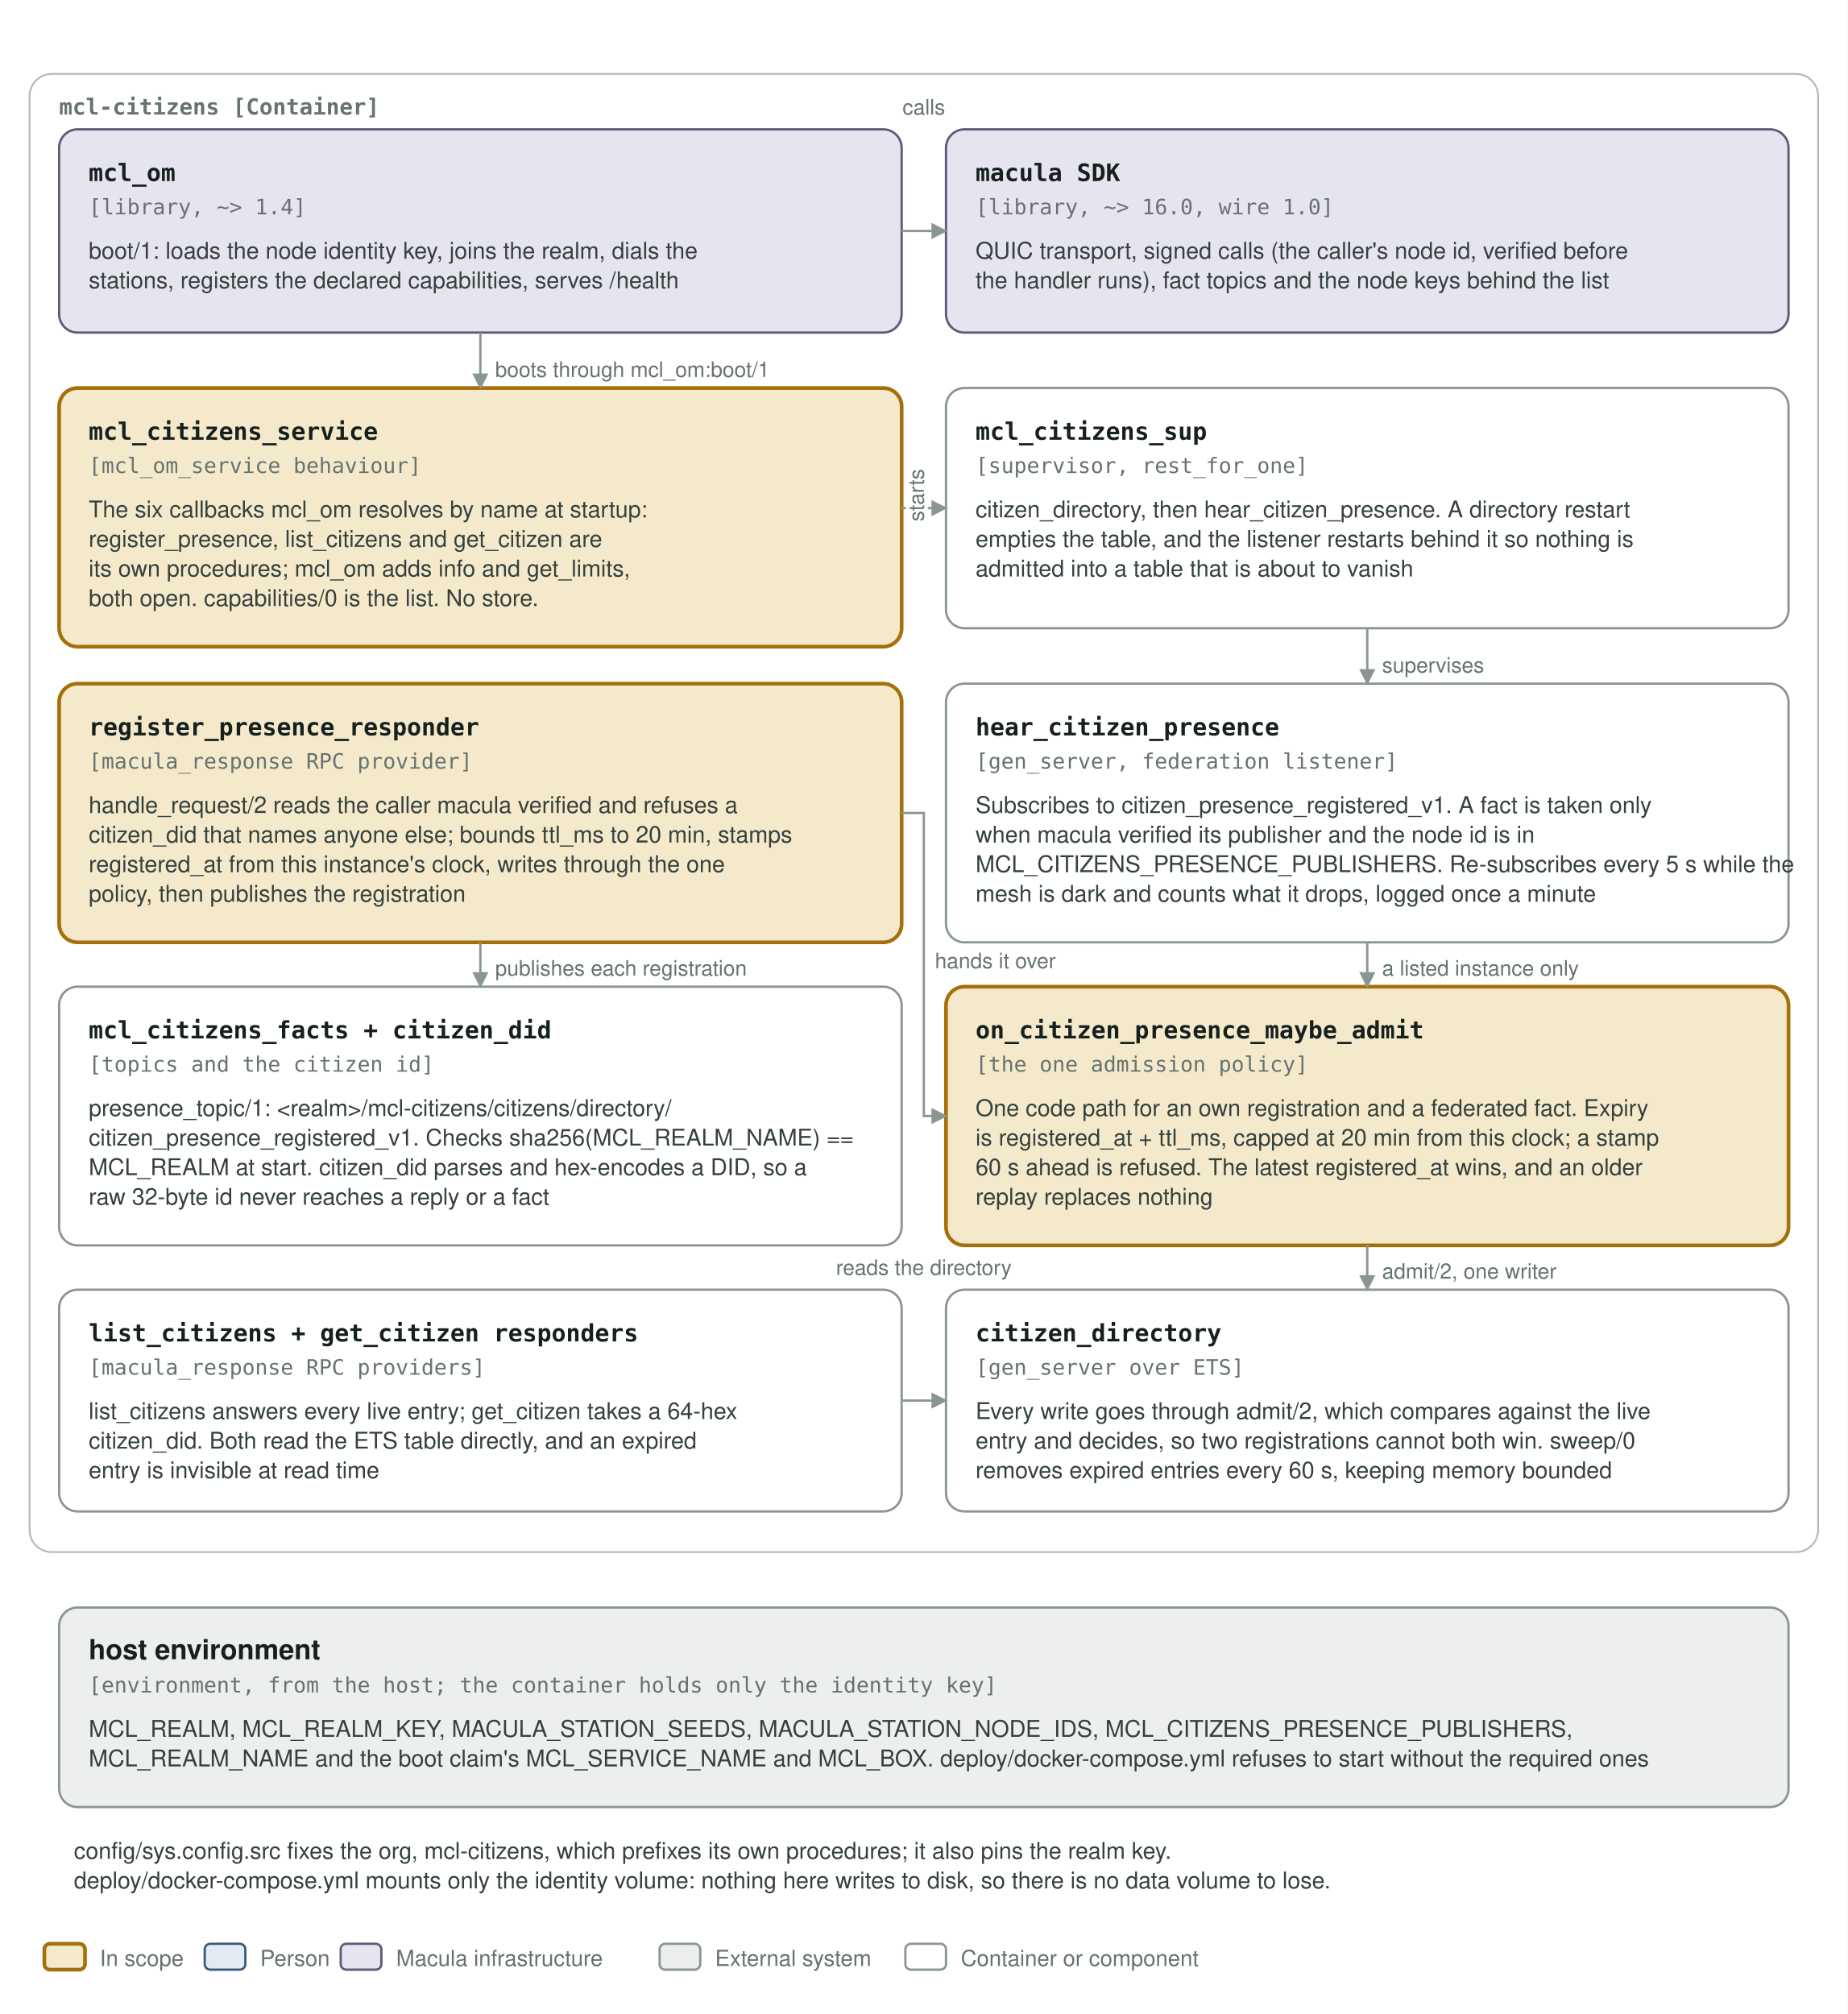
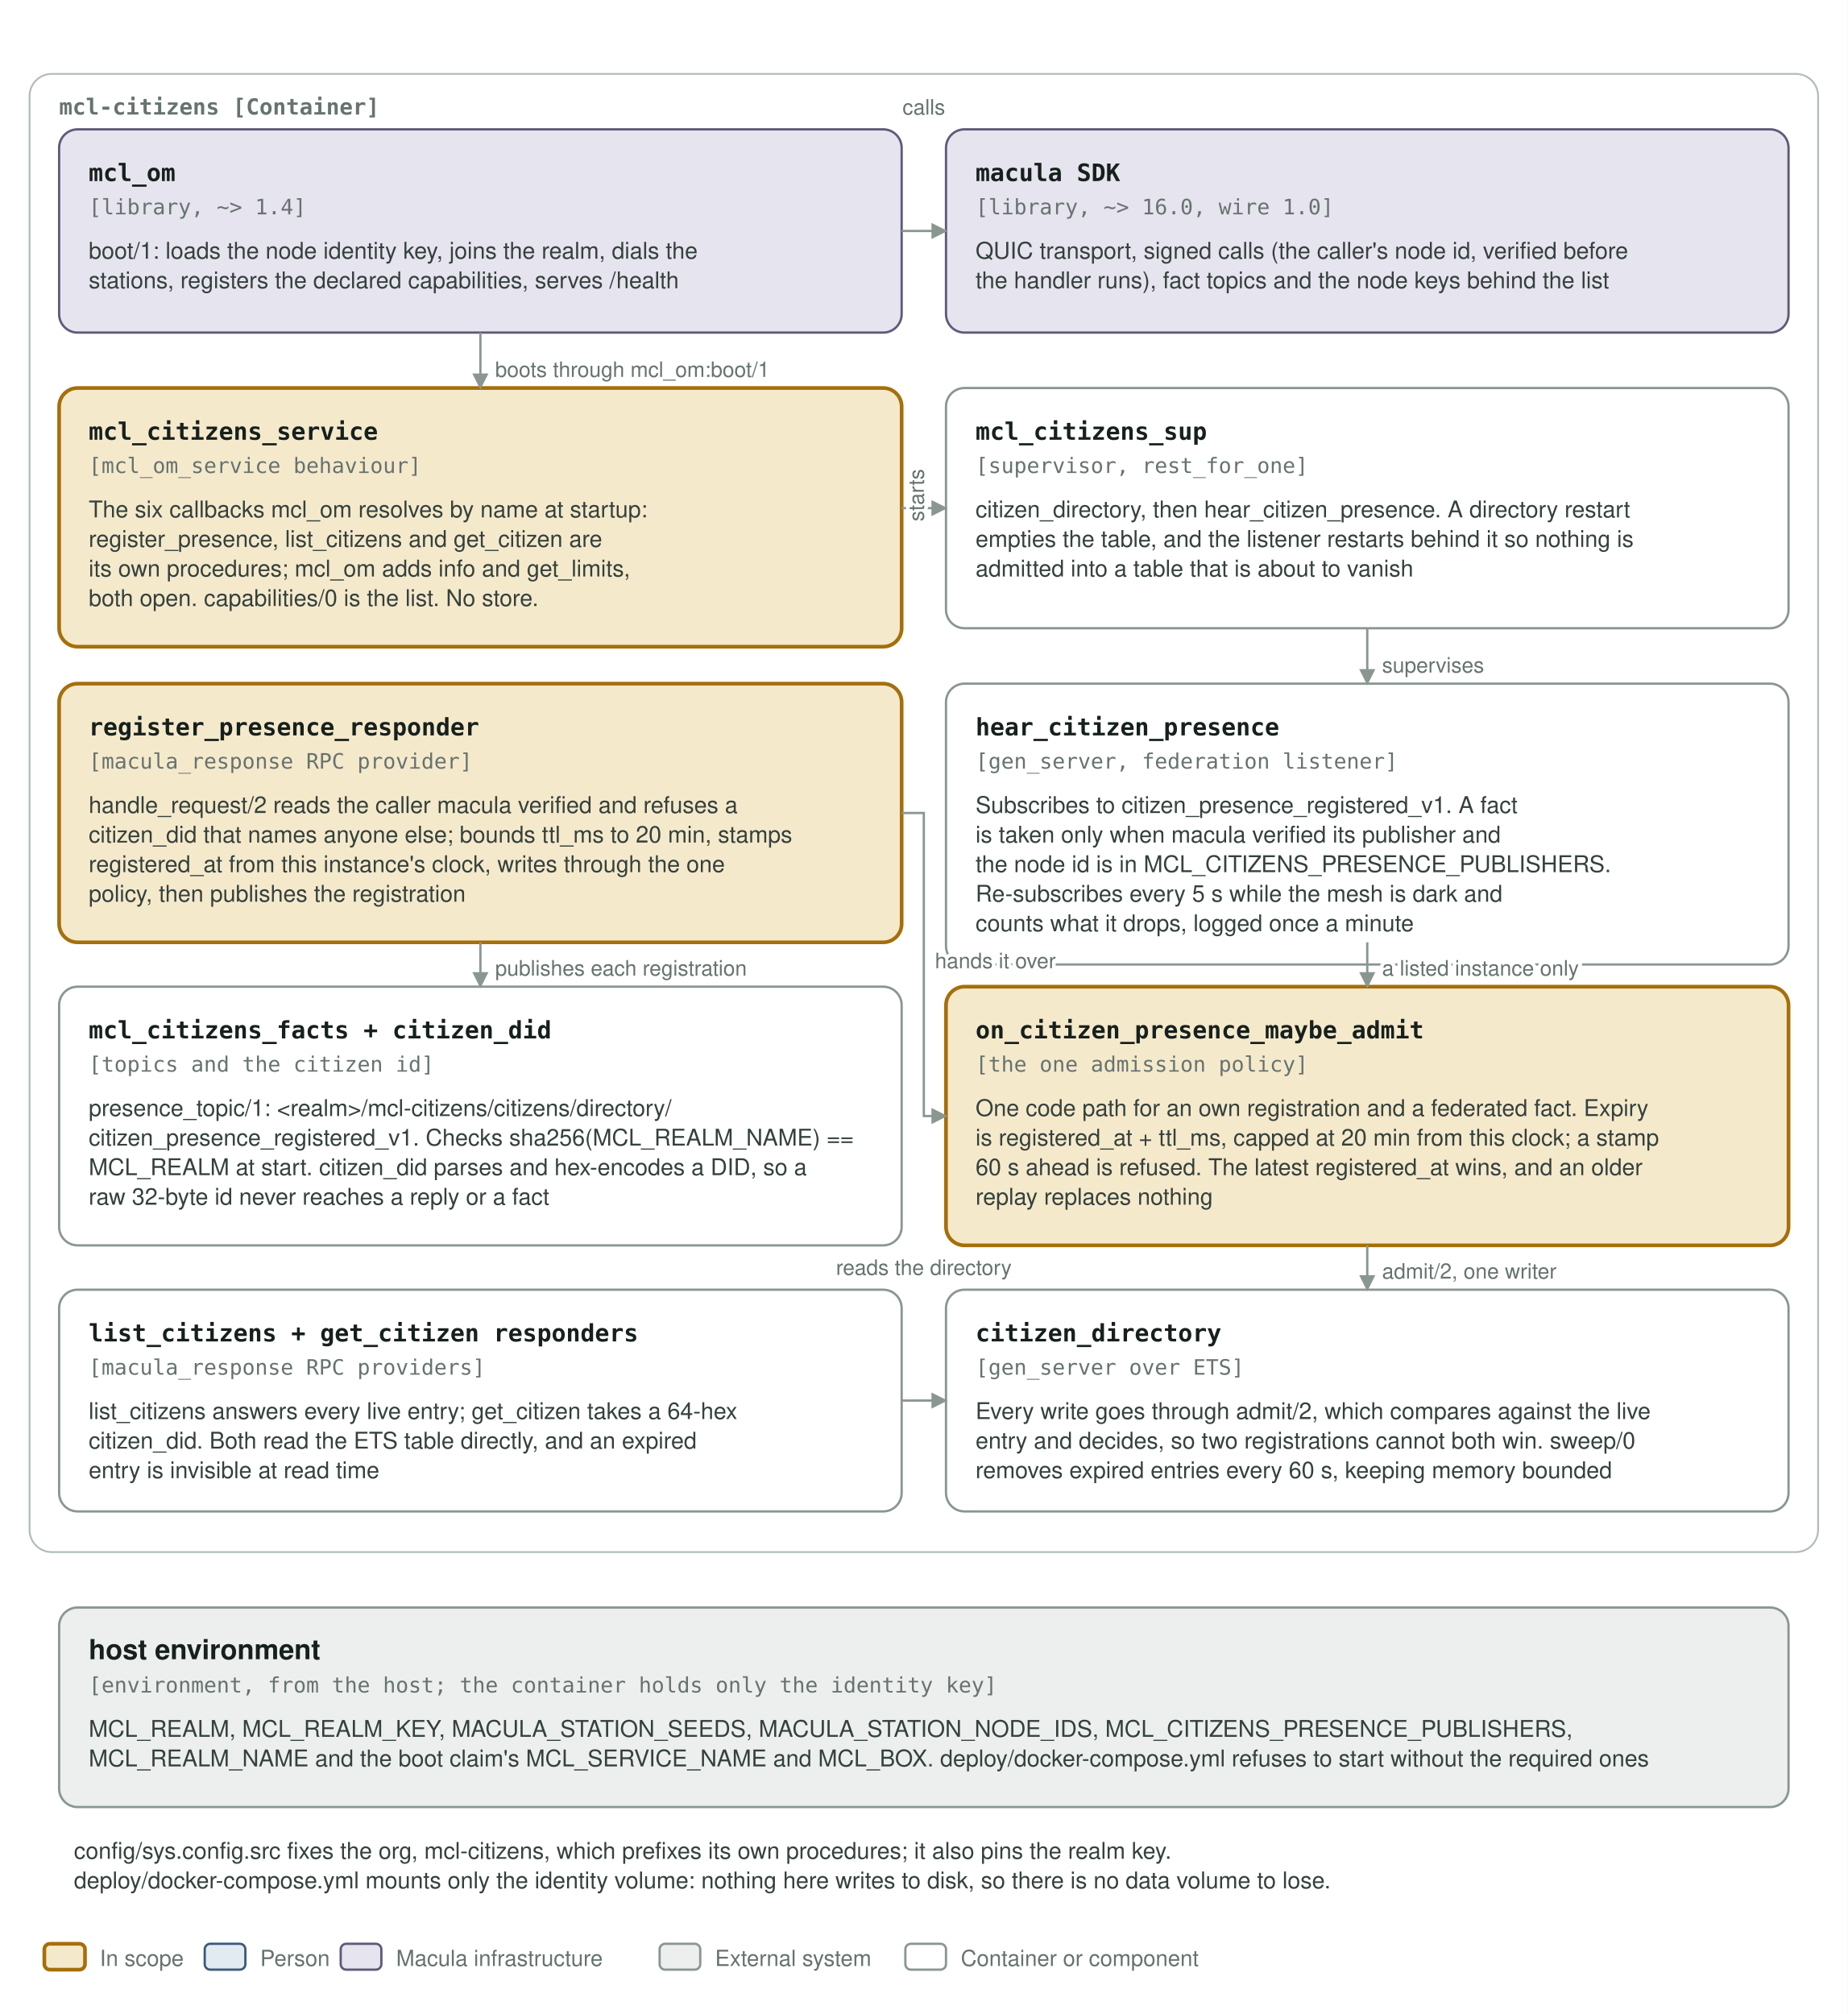
<svg xmlns="http://www.w3.org/2000/svg" viewBox="0 0 1000 1090" role="img" aria-label="mcl-citizens components">
  <style>
.t-name { font-family: "Atkinson Hyperlegible", "Segoe UI", system-ui, -apple-system, Helvetica, Arial, sans-serif; font-size: 15px; font-weight: 700; }
.t-desc { font-family: "Atkinson Hyperlegible", "Segoe UI", system-ui, -apple-system, Helvetica, Arial, sans-serif; font-size: 12.5px; }
.t-rel { font-family: "Atkinson Hyperlegible", "Segoe UI", system-ui, -apple-system, Helvetica, Arial, sans-serif; font-size: 11.5px; paint-order: stroke; stroke-width: 4px; stroke-linejoin: round; }
.t-code { font-family: "JetBrains Mono", ui-monospace, Menlo, Consolas, monospace; font-size: 13px; font-weight: 600; }
.t-type { font-family: "JetBrains Mono", ui-monospace, Menlo, Consolas, monospace; font-size: 11.5px; }
.t-bound { font-family: "JetBrains Mono", ui-monospace, Menlo, Consolas, monospace; font-size: 12px; font-weight: 600; }
.t-leg { font-family: "Atkinson Hyperlegible", "Segoe UI", system-ui, -apple-system, Helvetica, Arial, sans-serif; font-size: 12px; }
.edge { fill: none; stroke-width: 1.25; }
.edge-later { fill: none; stroke-width: 1.25; stroke-dasharray: 5 4; }
.bg { fill: #FFFFFF; }
.b-sys { fill: #F5E9CC; stroke: #A56F0A; stroke-width: 2; }
.b-per { fill: #E3EBF2; stroke: #3B5B7A; stroke-width: 1.25; }
.b-mac { fill: #E6E4EE; stroke: #5E5A78; stroke-width: 1.25; }
.b-ext { fill: #ECEFED; stroke: #8A9791; stroke-width: 1.25; }
.b-cmp { fill: #FFFFFF; stroke: #8A9791; stroke-width: 1.25; }
.b-later { fill: none; stroke: #8A9791; stroke-width: 1.25; stroke-dasharray: 5 4; }
.bound { fill: none; stroke: #B3BDB8; stroke-width: 1; }
.head { fill: #3B5B7A; }
.t-name, .t-code { fill: #16201D; }
.t-type, .t-bound, .t-leg { fill: #66736E; }
.t-desc { fill: #34413C; }
.t-rel { fill: #66736E; stroke: #FFFFFF; }
.edge, .edge-later { stroke: #8A9791; }
.arrowhead { fill: #8A9791; }
@media (prefers-color-scheme: dark) {
.bg { fill: #171F1C; }
.b-sys { fill: #3A2E13; stroke: #E3AA3C; }
.b-per { fill: #1D2A36; stroke: #8EB4D8; }
.b-mac { fill: #26243A; stroke: #A9A4C8; }
.b-ext { fill: #1C2421; stroke: #7D8B85; }
.b-cmp { fill: #171F1C; stroke: #7D8B85; }
.b-later { stroke: #7D8B85; }
.bound { stroke: #4A5752; }
.head { fill: #8EB4D8; }
.t-name, .t-code { fill: #E6ECE9; }
.t-type, .t-bound, .t-leg { fill: #93A09A; }
.t-desc { fill: #C3CDC8; }
.t-rel { fill: #93A09A; stroke: #171F1C; }
.edge, .edge-later { stroke: #7D8B85; }
.arrowhead { fill: #7D8B85; }
}
</style>
  <defs>
    <marker id="a" viewBox="0 0 10 10" refX="9" refY="5" markerWidth="7" markerHeight="7" orient="auto-start-reverse">
      <path class="arrowhead" d="M0 0L10 5L0 10z" />
    </marker>
  </defs>
  <rect class="bg" x="0" y="0" width="1000" height="1090" />
  <rect class="bound" x="16" y="40" width="968" height="800" rx="12" />
  <text class="t-bound" x="32" y="62">mcl-citizens [Container]</text>
  <rect class="b-mac" x="32" y="70" width="456" height="110" rx="10" />
  <text class="t-code" x="48" y="98">mcl_om</text>
  <text class="t-type" x="48" y="116">[library, ~&gt; 1.4]</text>
  <text class="t-desc" x="48" y="140">boot/1: loads the node identity key, joins the realm, dials the</text>
  <text class="t-desc" x="48" y="156">stations, registers the declared capabilities, serves /health</text>
  <rect class="b-mac" x="512" y="70" width="456" height="110" rx="10" />
  <text class="t-code" x="528" y="98">macula SDK</text>
  <text class="t-type" x="528" y="116">[library, ~&gt; 16.0, wire 1.0]</text>
  <text class="t-desc" x="528" y="140">QUIC transport, signed calls (the caller's node id, verified before</text>
  <text class="t-desc" x="528" y="156">the handler runs), fact topics and the node keys behind the list</text>
  <rect class="b-sys" x="32" y="210" width="456" height="140" rx="10" />
  <text class="t-code" x="48" y="238">mcl_citizens_service</text>
  <text class="t-type" x="48" y="256">[mcl_om_service behaviour]</text>
  <text class="t-desc" x="48" y="280">The six callbacks mcl_om resolves by name at startup:</text>
  <text class="t-desc" x="48" y="296">register_presence, list_citizens and get_citizen are</text>
  <text class="t-desc" x="48" y="312">its own procedures; mcl_om adds info and get_limits,</text>
  <text class="t-desc" x="48" y="328">both open. capabilities/0 is the list. No store.</text>
  <rect class="b-cmp" x="512" y="210" width="456" height="130" rx="10" />
  <text class="t-code" x="528" y="238">mcl_citizens_sup</text>
  <text class="t-type" x="528" y="256">[supervisor, rest_for_one]</text>
  <text class="t-desc" x="528" y="280">citizen_directory, then hear_citizen_presence. A directory restart</text>
  <text class="t-desc" x="528" y="296">empties the table, and the listener restarts behind it so nothing is</text>
  <text class="t-desc" x="528" y="312">admitted into a table that is about to vanish</text>
  <rect class="b-sys" x="32" y="370" width="456" height="140" rx="10" />
  <text class="t-code" x="48" y="398">register_presence_responder</text>
  <text class="t-type" x="48" y="416">[macula_response RPC provider]</text>
  <text class="t-desc" x="48" y="440">handle_request/2 reads the caller macula verified and refuses a</text>
  <text class="t-desc" x="48" y="456">citizen_did that names anyone else; bounds ttl_ms to 20 min, stamps</text>
  <text class="t-desc" x="48" y="472">registered_at from this instance's clock, writes through the one</text>
  <text class="t-desc" x="48" y="488">policy, then publishes the registration</text>
-   <rect class="b-cmp" x="512" y="370" width="456" height="140" rx="10" />
+   <rect class="b-cmp" x="512" y="370" width="456" height="152" rx="10" />
  <text class="t-code" x="528" y="398">hear_citizen_presence</text>
  <text class="t-type" x="528" y="416">[gen_server, federation listener]</text>
-   <text class="t-desc" x="528" y="440">Subscribes to citizen_presence_registered_v1. A fact is taken only</text>
-   <text class="t-desc" x="528" y="456">when macula verified its publisher and the node id is in</text>
-   <text class="t-desc" x="528" y="472">MCL_CITIZENS_PRESENCE_PUBLISHERS. Re-subscribes every 5 s while the</text>
-   <text class="t-desc" x="528" y="488">mesh is dark and counts what it drops, logged once a minute</text>
+   <text class="t-desc" x="528" y="440">Subscribes to citizen_presence_registered_v1. A fact</text>
+   <text class="t-desc" x="528" y="456">is taken only when macula verified its publisher and</text>
+   <text class="t-desc" x="528" y="472">the node id is in MCL_CITIZENS_PRESENCE_PUBLISHERS.</text>
+   <text class="t-desc" x="528" y="488">Re-subscribes every 5 s while the mesh is dark and</text>
+   <text class="t-desc" x="528" y="504">counts what it drops, logged once a minute</text>
  <rect class="b-cmp" x="32" y="534" width="456" height="140" rx="10" />
  <text class="t-code" x="48" y="562">mcl_citizens_facts + citizen_did</text>
  <text class="t-type" x="48" y="580">[topics and the citizen id]</text>
  <text class="t-desc" x="48" y="604">presence_topic/1: &lt;realm&gt;/mcl-citizens/citizens/directory/</text>
  <text class="t-desc" x="48" y="620">citizen_presence_registered_v1. Checks sha256(MCL_REALM_NAME) ==</text>
  <text class="t-desc" x="48" y="636">MCL_REALM at start. citizen_did parses and hex-encodes a DID, so a</text>
  <text class="t-desc" x="48" y="652">raw 32-byte id never reaches a reply or a fact</text>
  <rect class="b-sys" x="512" y="534" width="456" height="140" rx="10" />
  <text class="t-code" x="528" y="562">on_citizen_presence_maybe_admit</text>
  <text class="t-type" x="528" y="580">[the one admission policy]</text>
  <text class="t-desc" x="528" y="604">One code path for an own registration and a federated fact. Expiry</text>
  <text class="t-desc" x="528" y="620">is registered_at + ttl_ms, capped at 20 min from this clock; a stamp</text>
  <text class="t-desc" x="528" y="636">60 s ahead is refused. The latest registered_at wins, and an older</text>
  <text class="t-desc" x="528" y="652">replay replaces nothing</text>
  <rect class="b-cmp" x="32" y="698" width="456" height="120" rx="10" />
  <text class="t-code" x="48" y="726">list_citizens + get_citizen responders</text>
  <text class="t-type" x="48" y="744">[macula_response RPC providers]</text>
  <text class="t-desc" x="48" y="768">list_citizens answers every live entry; get_citizen takes a 64-hex</text>
  <text class="t-desc" x="48" y="784">citizen_did. Both read the ETS table directly, and an expired</text>
  <text class="t-desc" x="48" y="800">entry is invisible at read time</text>
  <rect class="b-cmp" x="512" y="698" width="456" height="120" rx="10" />
  <text class="t-code" x="528" y="726">citizen_directory</text>
  <text class="t-type" x="528" y="744">[gen_server over ETS]</text>
  <text class="t-desc" x="528" y="768">Every write goes through admit/2, which compares against the live</text>
  <text class="t-desc" x="528" y="784">entry and decides, so two registrations cannot both win. sweep/0</text>
  <text class="t-desc" x="528" y="800">removes expired entries every 60 s, keeping memory bounded</text>
  <rect class="b-ext" x="32" y="870" width="936" height="108" rx="10" />
  <text class="t-name" x="48" y="898">host environment</text>
  <text class="t-type" x="48" y="916">[environment, from the host; the container holds only the identity key]</text>
  <text class="t-desc" x="48" y="940">MCL_REALM, MCL_REALM_KEY, MACULA_STATION_SEEDS, MACULA_STATION_NODE_IDS, MCL_CITIZENS_PRESENCE_PUBLISHERS,</text>
  <text class="t-desc" x="48" y="956">MCL_REALM_NAME and the boot claim's MCL_SERVICE_NAME and MCL_BOX. deploy/docker-compose.yml refuses to start without the required ones</text>
  <path class="edge" d="M488 125H512" marker-end="url(#a)" />
  <text class="t-rel" x="500" y="62" text-anchor="middle">calls</text>
  <path class="edge" d="M260 180V210" marker-end="url(#a)" />
  <text class="t-rel" x="268" y="204">boots through mcl_om:boot/1</text>
  <path class="edge" d="M488 275H512" marker-end="url(#a)" />
  <text class="t-rel" x="500" y="268" text-anchor="middle" transform="rotate(-90 500 268)">starts</text>
  <path class="edge" d="M740 340V370" marker-end="url(#a)" />
  <text class="t-rel" x="748" y="364">supervises</text>
  <path class="edge" d="M260 510V534" marker-end="url(#a)" />
  <text class="t-rel" x="268" y="528">publishes each registration</text>
  <path class="edge" d="M740 510V534" marker-end="url(#a)" />
  <text class="t-rel" x="748" y="528">a listed instance only</text>
  <path class="edge" d="M488 440H500V604H512" marker-end="url(#a)" />
  <text class="t-rel" x="506" y="524">hands it over</text>
  <path class="edge" d="M740 674V698" marker-end="url(#a)" />
  <text class="t-rel" x="748" y="692">admit/2, one writer</text>
  <path class="edge" d="M488 758H512" marker-end="url(#a)" />
  <text class="t-rel" x="500" y="690" text-anchor="middle">reads the directory</text>
  <text class="t-desc" x="40" y="1006">config/sys.config.src fixes the org, mcl-citizens, which prefixes its own procedures; it also pins the realm key.</text>
  <text class="t-desc" x="40" y="1022">deploy/docker-compose.yml mounts only the identity volume: nothing here writes to disk, so there is no data volume to lose.</text>
  <rect class="b-sys" x="24" y="1052" width="22" height="14" rx="3" />
  <text class="t-leg" x="54" y="1064">In scope</text>
  <rect class="b-per" x="110.8" y="1052" width="22" height="14" rx="3" />
  <text class="t-leg" x="140.8" y="1064">Person</text>
  <rect class="b-mac" x="184.4" y="1052" width="22" height="14" rx="3" />
  <text class="t-leg" x="214.4" y="1064">Macula infrastructure</text>
  <rect class="b-ext" x="357.0" y="1052" width="22" height="14" rx="3" />
  <text class="t-leg" x="387.0" y="1064">External system</text>
  <rect class="b-cmp" x="490.0" y="1052" width="22" height="14" rx="3" />
  <text class="t-leg" x="520.0" y="1064">Container or component</text>
</svg>
